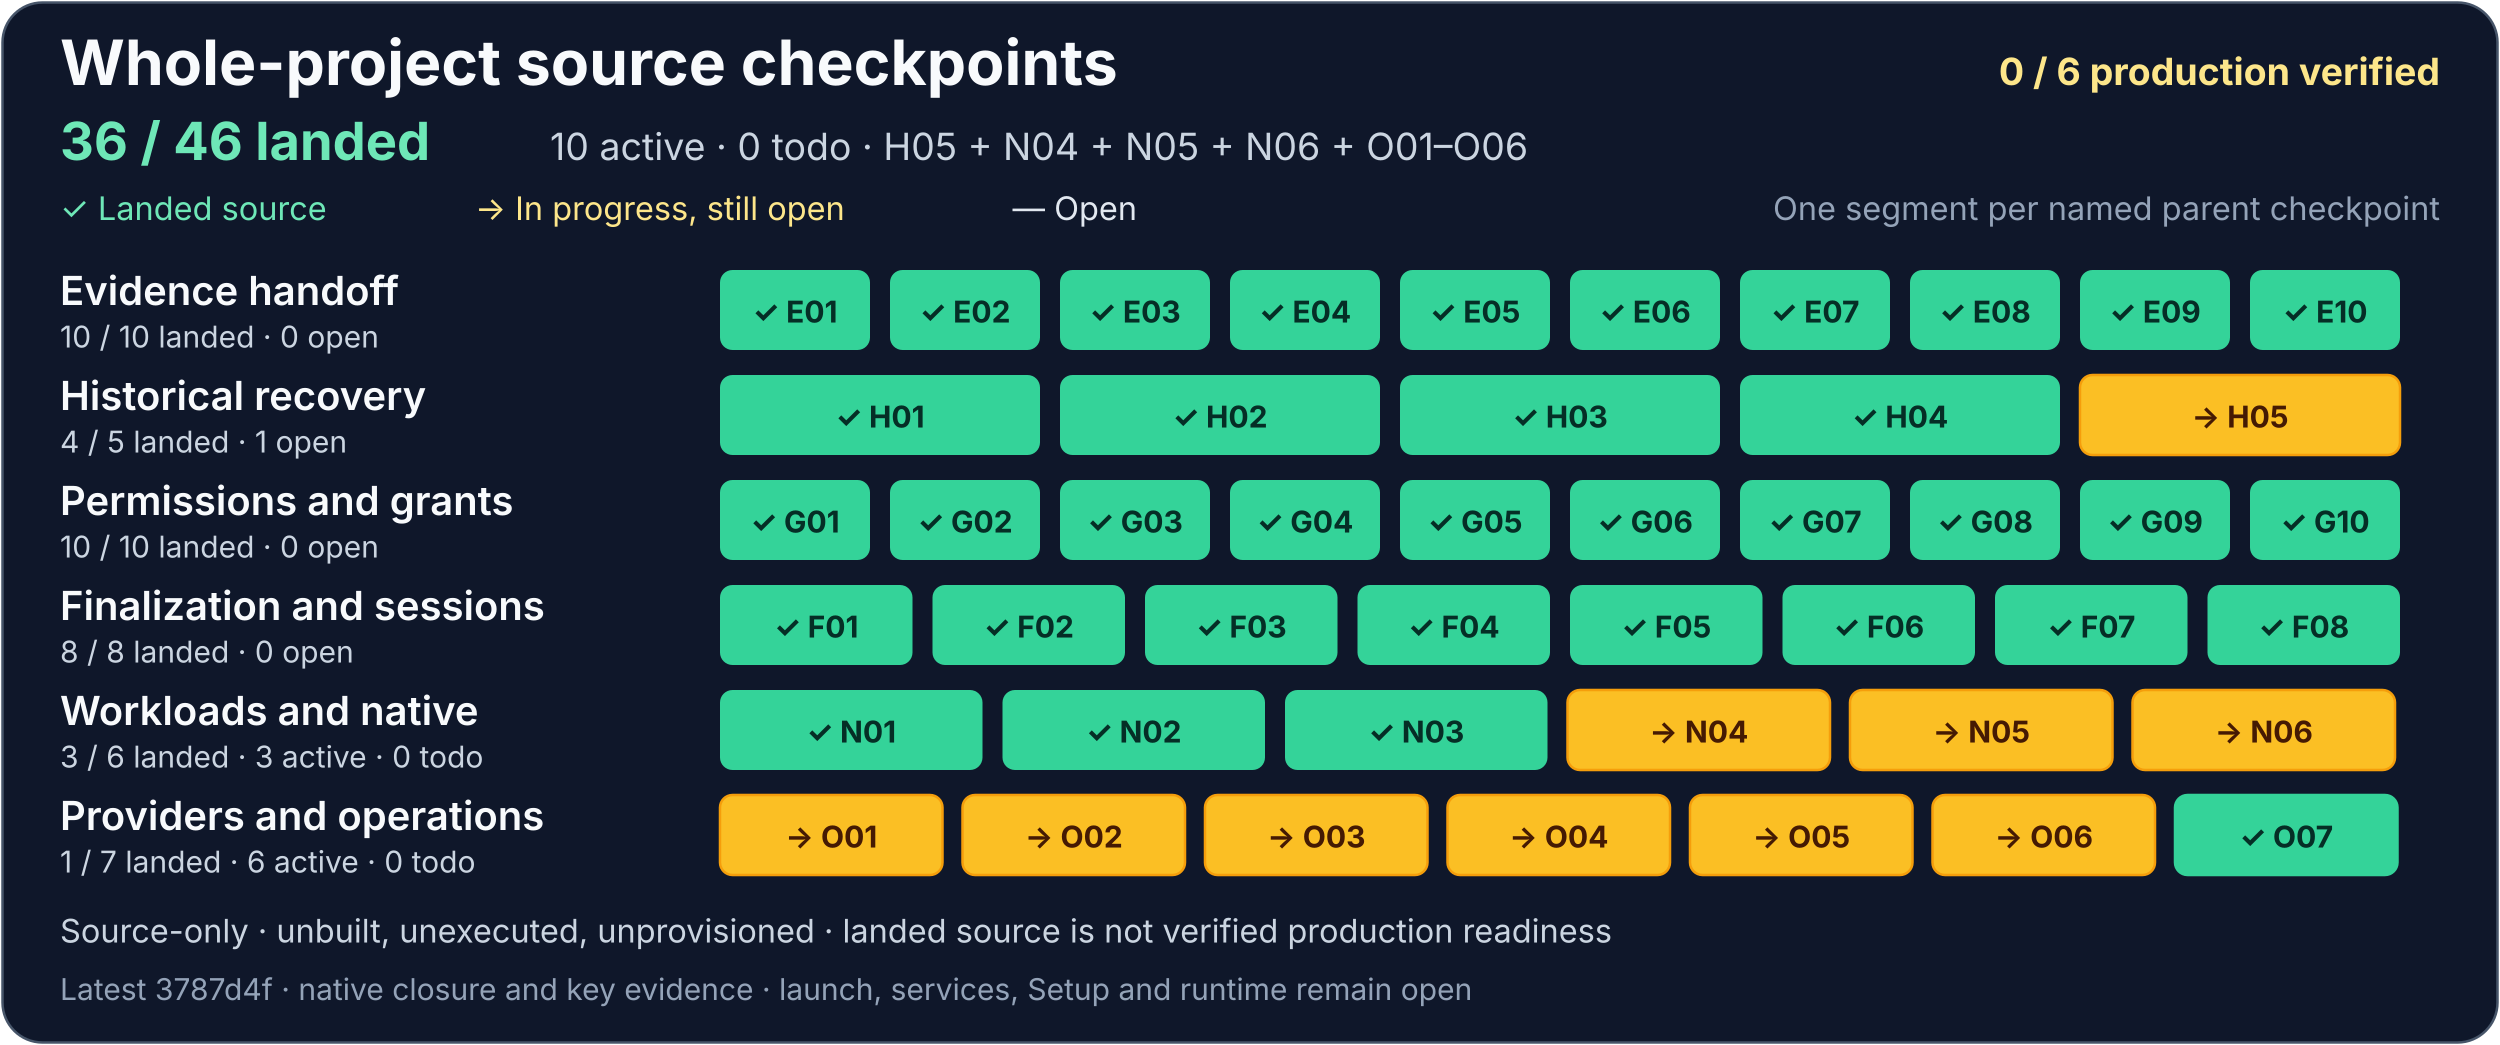
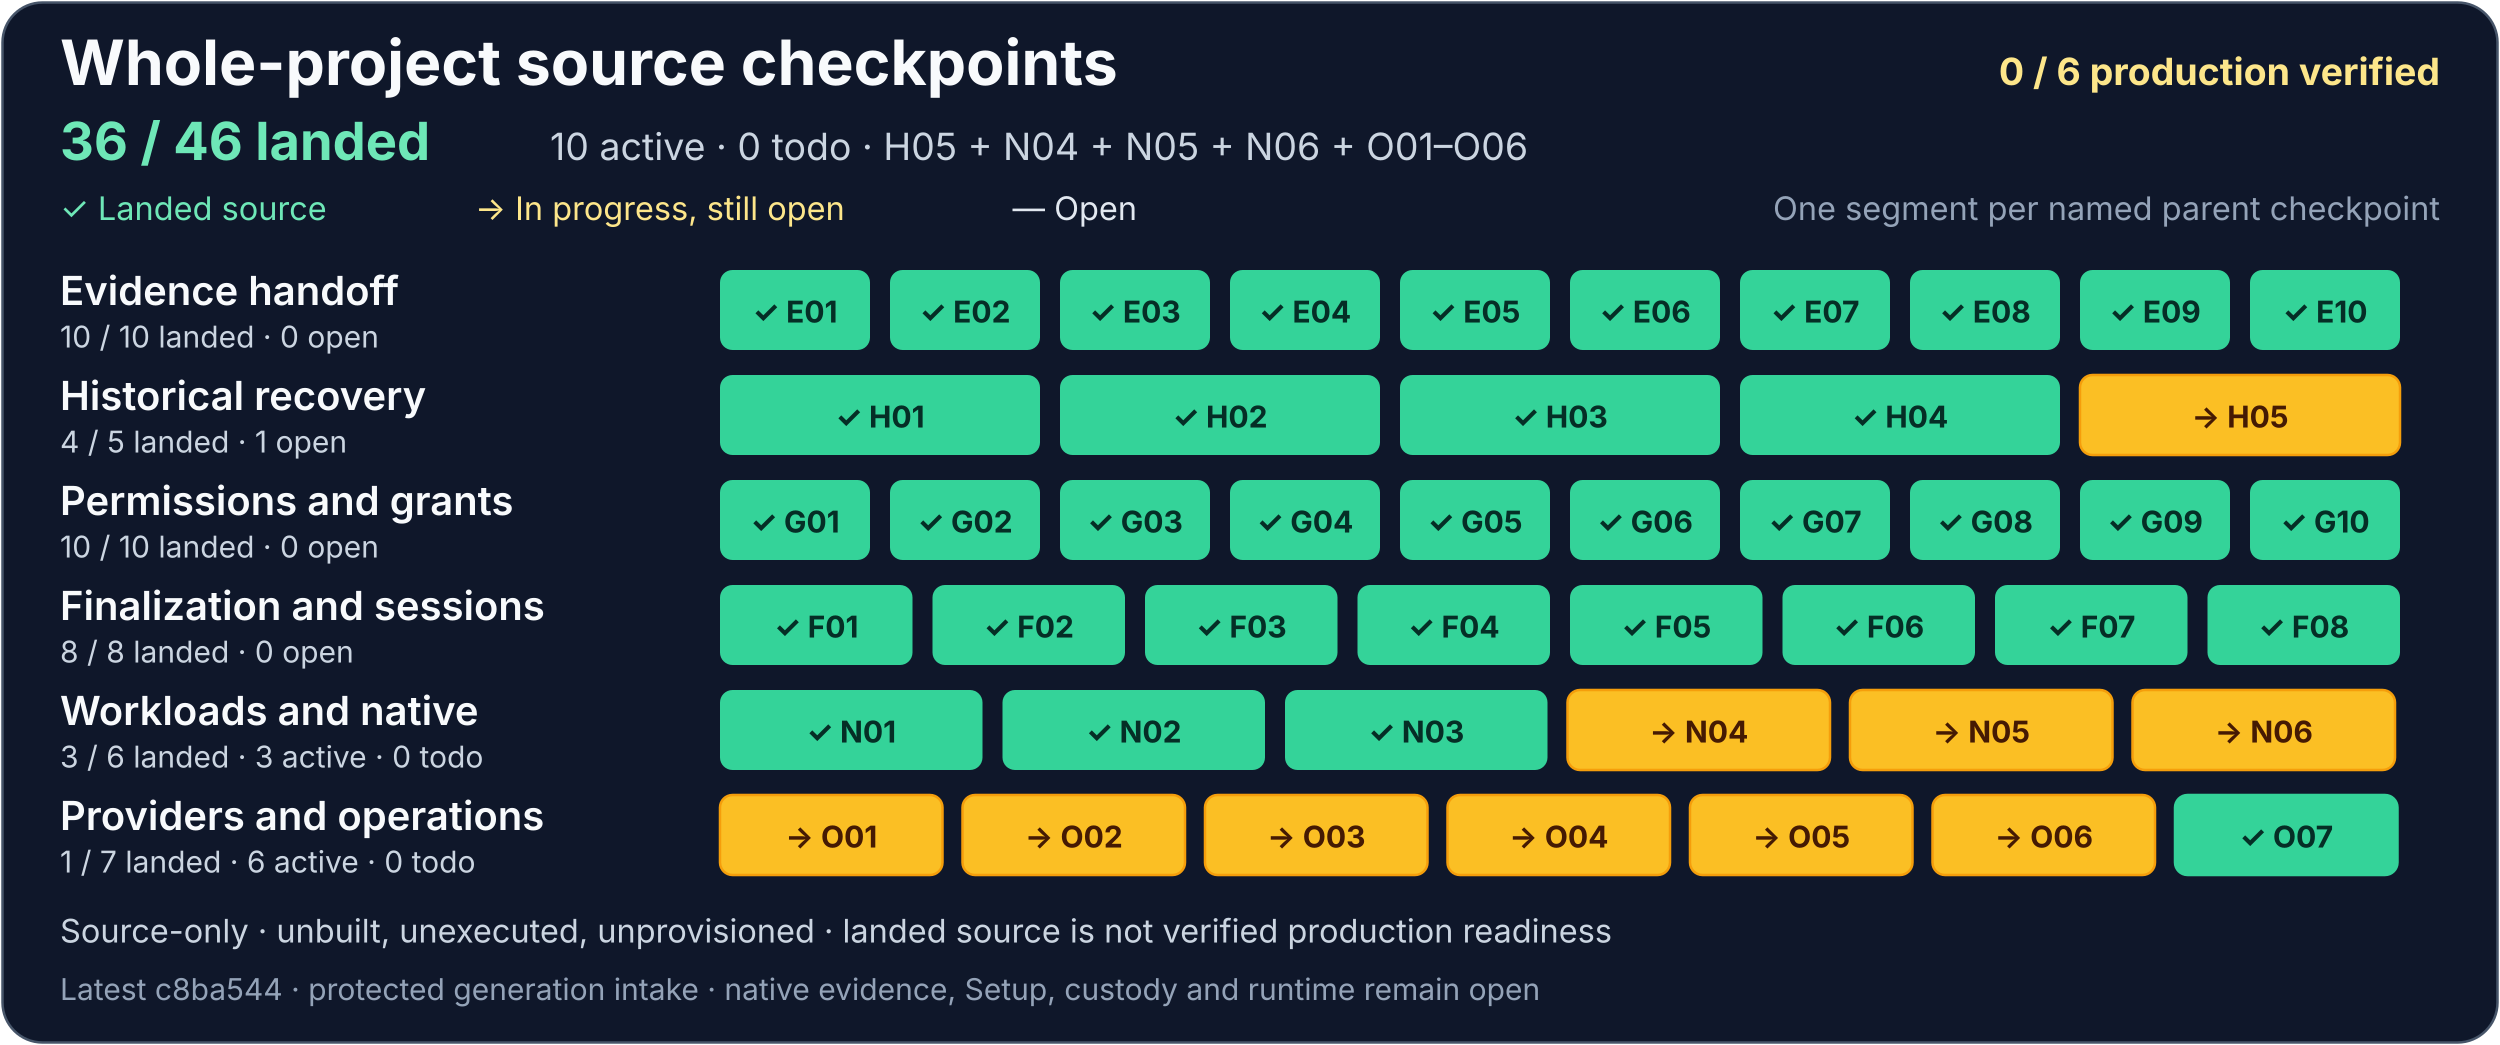
<svg xmlns="http://www.w3.org/2000/svg" width="1000" height="418" viewBox="0 0 1000 418" role="img" aria-labelledby="project-title project-description">
  <rect x="1" y="1" width="998" height="416" rx="16" fill="#0f172a" stroke="#475569" />
  <g font-family="system-ui, -apple-system, Segoe UI, sans-serif">
    <text x="24" y="34" fill="#f8fafc" font-size="25" font-weight="700">Whole-project source checkpoints</text>
    <text x="976" y="34" text-anchor="end" fill="#fde68a" font-size="15" font-weight="700">0 / 6 production verified</text>
    <text x="24" y="64" fill="#6ee7b7" font-size="21" font-weight="700">36 / 46 landed</text>
    <text x="220" y="64" fill="#cbd5e1" font-size="15">10 active · 0 todo · H05 + N04 + N05 + N06 + O01–O06</text>
    <text x="24" y="88" fill="#6ee7b7" font-size="13">✓ Landed source</text>
    <text x="190" y="88" fill="#fde68a" font-size="13">→ In progress, still open</text>
    <text x="405" y="88" fill="#e2e8f0" font-size="13">— Open</text>
    <text x="976" y="88" text-anchor="end" fill="#94a3b8" font-size="13">One segment per named parent checkpoint</text>
    <g aria-label="Evidence handoff: 10 of 10 landed, zero open">
      <text x="24" y="122" fill="#f8fafc" font-size="16" font-weight="600">Evidence handoff</text>
      <text x="24" y="139" fill="#cbd5e1" font-size="12">10 / 10 landed · 0 open</text>
      <g fill="#34d399">
        <rect x="288" y="108" width="60" height="32" rx="5" />
        <rect x="356" y="108" width="60" height="32" rx="5" />
        <rect x="424" y="108" width="60" height="32" rx="5" />
        <rect x="492" y="108" width="60" height="32" rx="5" />
        <rect x="560" y="108" width="60" height="32" rx="5" />
        <rect x="628" y="108" width="60" height="32" rx="5" />
        <rect x="696" y="108" width="60" height="32" rx="5" />
        <rect x="764" y="108" width="60" height="32" rx="5" />
        <rect x="832" y="108" width="60" height="32" rx="5" />
        <rect x="900" y="108" width="60" height="32" rx="5" />
      </g>
      <g fill="#052e26" font-size="12" font-weight="700" text-anchor="middle">
        <text x="318" y="129">✓ E01</text>
        <text x="386" y="129">✓ E02</text>
        <text x="454" y="129">✓ E03</text>
        <text x="522" y="129">✓ E04</text>
        <text x="590" y="129">✓ E05</text>
        <text x="658" y="129">✓ E06</text>
        <text x="726" y="129">✓ E07</text>
        <text x="794" y="129">✓ E08</text>
        <text x="862" y="129">✓ E09</text>
        <text x="930" y="129">✓ E10</text>
      </g>
    </g>
    <g aria-label="Historical recovery: 4 of 5 landed, one open">
      <text x="24" y="164" fill="#f8fafc" font-size="16" font-weight="600">Historical recovery</text>
      <text x="24" y="181" fill="#cbd5e1" font-size="12">4 / 5 landed · 1 open</text>
      <g fill="#34d399">
        <rect x="288" y="150" width="128" height="32" rx="5" />
        <rect x="424" y="150" width="128" height="32" rx="5" />
        <rect x="560" y="150" width="128" height="32" rx="5" />
        <rect x="696" y="150" width="128" height="32" rx="5" />
      </g>
      <a href="https://github.com/AndrewMohawk/serverware/commit/8af9c50398304ee69f9c3af85b1f4a52e4f2f6c0">
        <rect x="832" y="150" width="128" height="32" rx="5" fill="#fbbf24" stroke="#f59e0b" />
      </a>
      <g fill="#052e26" font-size="12" font-weight="700" text-anchor="middle">
        <text x="352" y="171">✓ H01</text>
        <text x="488" y="171">✓ H02</text>
        <text x="624" y="171">✓ H03</text>
        <text x="760" y="171">✓ H04</text>
        <text x="896" y="171" fill="#451a03">→ H05</text>
      </g>
    </g>
    <g aria-label="Permissions and grants: 10 of 10 landed, zero open">
      <text x="24" y="206" fill="#f8fafc" font-size="16" font-weight="600">Permissions and grants</text>
      <text x="24" y="223" fill="#cbd5e1" font-size="12">10 / 10 landed · 0 open</text>
      <g fill="#34d399">
        <rect x="288" y="192" width="60" height="32" rx="5" />
        <rect x="356" y="192" width="60" height="32" rx="5" />
        <rect x="424" y="192" width="60" height="32" rx="5" />
        <rect x="492" y="192" width="60" height="32" rx="5" />
        <rect x="560" y="192" width="60" height="32" rx="5" />
        <rect x="628" y="192" width="60" height="32" rx="5" />
        <rect x="696" y="192" width="60" height="32" rx="5" />
        <rect x="764" y="192" width="60" height="32" rx="5" />
        <rect x="832" y="192" width="60" height="32" rx="5" />
        <rect x="900" y="192" width="60" height="32" rx="5" />
      </g>
      <g fill="#052e26" font-size="12" font-weight="700" text-anchor="middle">
        <text x="318" y="213">✓ G01</text>
        <text x="386" y="213">✓ G02</text>
        <text x="454" y="213">✓ G03</text>
        <text x="522" y="213">✓ G04</text>
        <text x="590" y="213">✓ G05</text>
        <text x="658" y="213">✓ G06</text>
        <text x="726" y="213">✓ G07</text>
        <text x="794" y="213">✓ G08</text>
        <text x="862" y="213">✓ G09</text>
        <text x="930" y="213">✓ G10</text>
      </g>
    </g>
    <g aria-label="Finalization and sessions: 8 of 8 landed, zero open">
      <text x="24" y="248" fill="#f8fafc" font-size="16" font-weight="600">Finalization and sessions</text>
      <text x="24" y="265" fill="#cbd5e1" font-size="12">8 / 8 landed · 0 open</text>
      <g fill="#34d399">
        <rect x="288" y="234" width="77" height="32" rx="5" />
        <rect x="373" y="234" width="77" height="32" rx="5" />
        <rect x="458" y="234" width="77" height="32" rx="5" />
        <rect x="543" y="234" width="77" height="32" rx="5" />
        <rect x="628" y="234" width="77" height="32" rx="5" />
        <rect x="713" y="234" width="77" height="32" rx="5" />
        <rect x="798" y="234" width="77" height="32" rx="5" />
      </g>
      <rect x="883" y="234" width="77" height="32" rx="5" fill="#34d399" />
      <g fill="#052e26" font-size="12" font-weight="700" text-anchor="middle">
        <text x="326.5" y="255">✓ F01</text>
        <text x="411.5" y="255">✓ F02</text>
        <text x="496.5" y="255">✓ F03</text>
        <text x="581.5" y="255">✓ F04</text>
        <text x="666.5" y="255">✓ F05</text>
        <text x="751.5" y="255">✓ F06</text>
        <text x="836.5" y="255">✓ F07</text>
        <text x="921.5" y="255">✓ F08</text>
      </g>
    </g>
    <g aria-label="Workloads and native: 3 of 6 landed, three active and zero todo">
      <text x="24" y="290" fill="#f8fafc" font-size="16" font-weight="600">Workloads and native</text>
      <text x="24" y="307" fill="#cbd5e1" font-size="12">3 / 6 landed · 3 active · 0 todo</text>
      <g fill="#34d399">
        <rect x="288" y="276" width="105" height="32" rx="5" />
        <rect x="401" y="276" width="105" height="32" rx="5" />
        <rect x="514" y="276" width="105" height="32" rx="5" />
      </g>
      <g fill="#334155" stroke="#94a3b8">
        <a href="https://github.com/AndrewMohawk/serverware/commit/e1dc72bdaadca4bbbfcf83108d63305b61ec2f88">
          <rect x="627" y="276" width="105" height="32" rx="5" fill="#fbbf24" stroke="#f59e0b" />
        </a>
-         <a href="https://github.com/AndrewMohawk/serverware/commit/e1dc72bdaadca4bbbfcf83108d63305b61ec2f88">
+         <a href="https://github.com/AndrewMohawk/serverware/commit/c8ba544c58f5a768ef799179008ffabd38685a46">
          <rect x="740" y="276" width="105" height="32" rx="5" fill="#fbbf24" stroke="#f59e0b" />
        </a>
        <a href="https://github.com/AndrewMohawk/serverware/commit/3787d4fa8ac4a2df96c71280b09abd66a89f7e39">
          <rect x="853" y="276" width="105" height="32" rx="5" fill="#fbbf24" stroke="#f59e0b" />
        </a>
      </g>
      <g font-size="12" font-weight="700" text-anchor="middle">
        <text x="340.5" y="297" fill="#052e26">✓ N01</text>
        <text x="453.5" y="297" fill="#052e26">✓ N02</text>
        <text x="566.5" y="297" fill="#052e26">✓ N03</text>
        <text x="679.5" y="297" fill="#451a03">→ N04</text>
        <text x="792.5" y="297" fill="#451a03">→ N05</text>
        <text x="905.5" y="297" fill="#451a03">→ N06</text>
      </g>
    </g>
    <g aria-label="Providers and operations: one of 7 landed, six active and zero todo">
      <text x="24" y="332" fill="#f8fafc" font-size="16" font-weight="600">Providers and operations</text>
      <text x="24" y="349" fill="#cbd5e1" font-size="12">1 / 7 landed · 6 active · 0 todo</text>
      <g fill="#334155" stroke="#94a3b8">
        <a href="https://github.com/AndrewMohawk/serverware/commit/4042ce263238ca962ed03fbd30eb4f8143f53bc8">
          <rect x="288" y="318" width="89" height="32" rx="5" fill="#fbbf24" stroke="#f59e0b" />
        </a>
        <a href="https://github.com/AndrewMohawk/serverware/commit/4042ce263238ca962ed03fbd30eb4f8143f53bc8">
          <rect x="385" y="318" width="89" height="32" rx="5" fill="#fbbf24" stroke="#f59e0b" />
        </a>
        <a href="https://github.com/AndrewMohawk/serverware/commit/af90afda7cfdfaeaaae26d8e72b33738b6fba039">
          <rect x="482" y="318" width="89" height="32" rx="5" fill="#fbbf24" stroke="#f59e0b" />
        </a>
        <a href="https://github.com/AndrewMohawk/serverware/commit/204eee52ad2fe143caab3077e3ff07a6cd976b8a">
          <rect x="579" y="318" width="89" height="32" rx="5" fill="#fbbf24" stroke="#f59e0b" />
        </a>
-         <a href="https://github.com/AndrewMohawk/serverware/commit/ed2b18fa8c3b5b21a994a4494dce8d3fee066bb5">
+         <a href="https://github.com/AndrewMohawk/serverware/commit/c8ba544c58f5a768ef799179008ffabd38685a46">
          <rect x="676" y="318" width="89" height="32" rx="5" fill="#fbbf24" stroke="#f59e0b" />
        </a>
        <a href="https://github.com/AndrewMohawk/serverware/commit/2ae9505c40c2af88bb7b376c7b47d79fa98d20e8">
          <rect x="773" y="318" width="89" height="32" rx="5" fill="#fbbf24" stroke="#f59e0b" />
        </a>
        <a href="https://github.com/AndrewMohawk/serverware/commit/7cd671059560973739792fe0d2b308b0e6fd6c66">
          <rect x="870" y="318" width="89" height="32" rx="5" fill="#34d399" stroke="#34d399" />
        </a>
      </g>
      <g fill="#e2e8f0" font-size="12" font-weight="700" text-anchor="middle">
        <text x="332.5" y="339" fill="#451a03">→ O01</text>
        <text x="429.5" y="339" fill="#451a03">→ O02</text>
        <text x="526.5" y="339" fill="#451a03">→ O03</text>
        <text x="623.5" y="339" fill="#451a03">→ O04</text>
        <text x="720.5" y="339" fill="#451a03">→ O05</text>
        <text x="817.5" y="339" fill="#451a03">→ O06</text>
        <text x="914.5" y="339" fill="#052e26">✓ O07</text>
      </g>
    </g>
    <text x="24" y="377" fill="#cbd5e1" font-size="13">Source-only · unbuilt, unexecuted, unprovisioned · landed source is not verified production readiness</text>
-     <text x="24" y="400" fill="#94a3b8" font-size="12">Latest 3787d4f · native closure and key evidence · launch, services, Setup and runtime remain open</text>
+     <text x="24" y="400" fill="#94a3b8" font-size="12">Latest c8ba544 · protected generation intake · native evidence, Setup, custody and runtime remain open</text>
  </g>
</svg>
